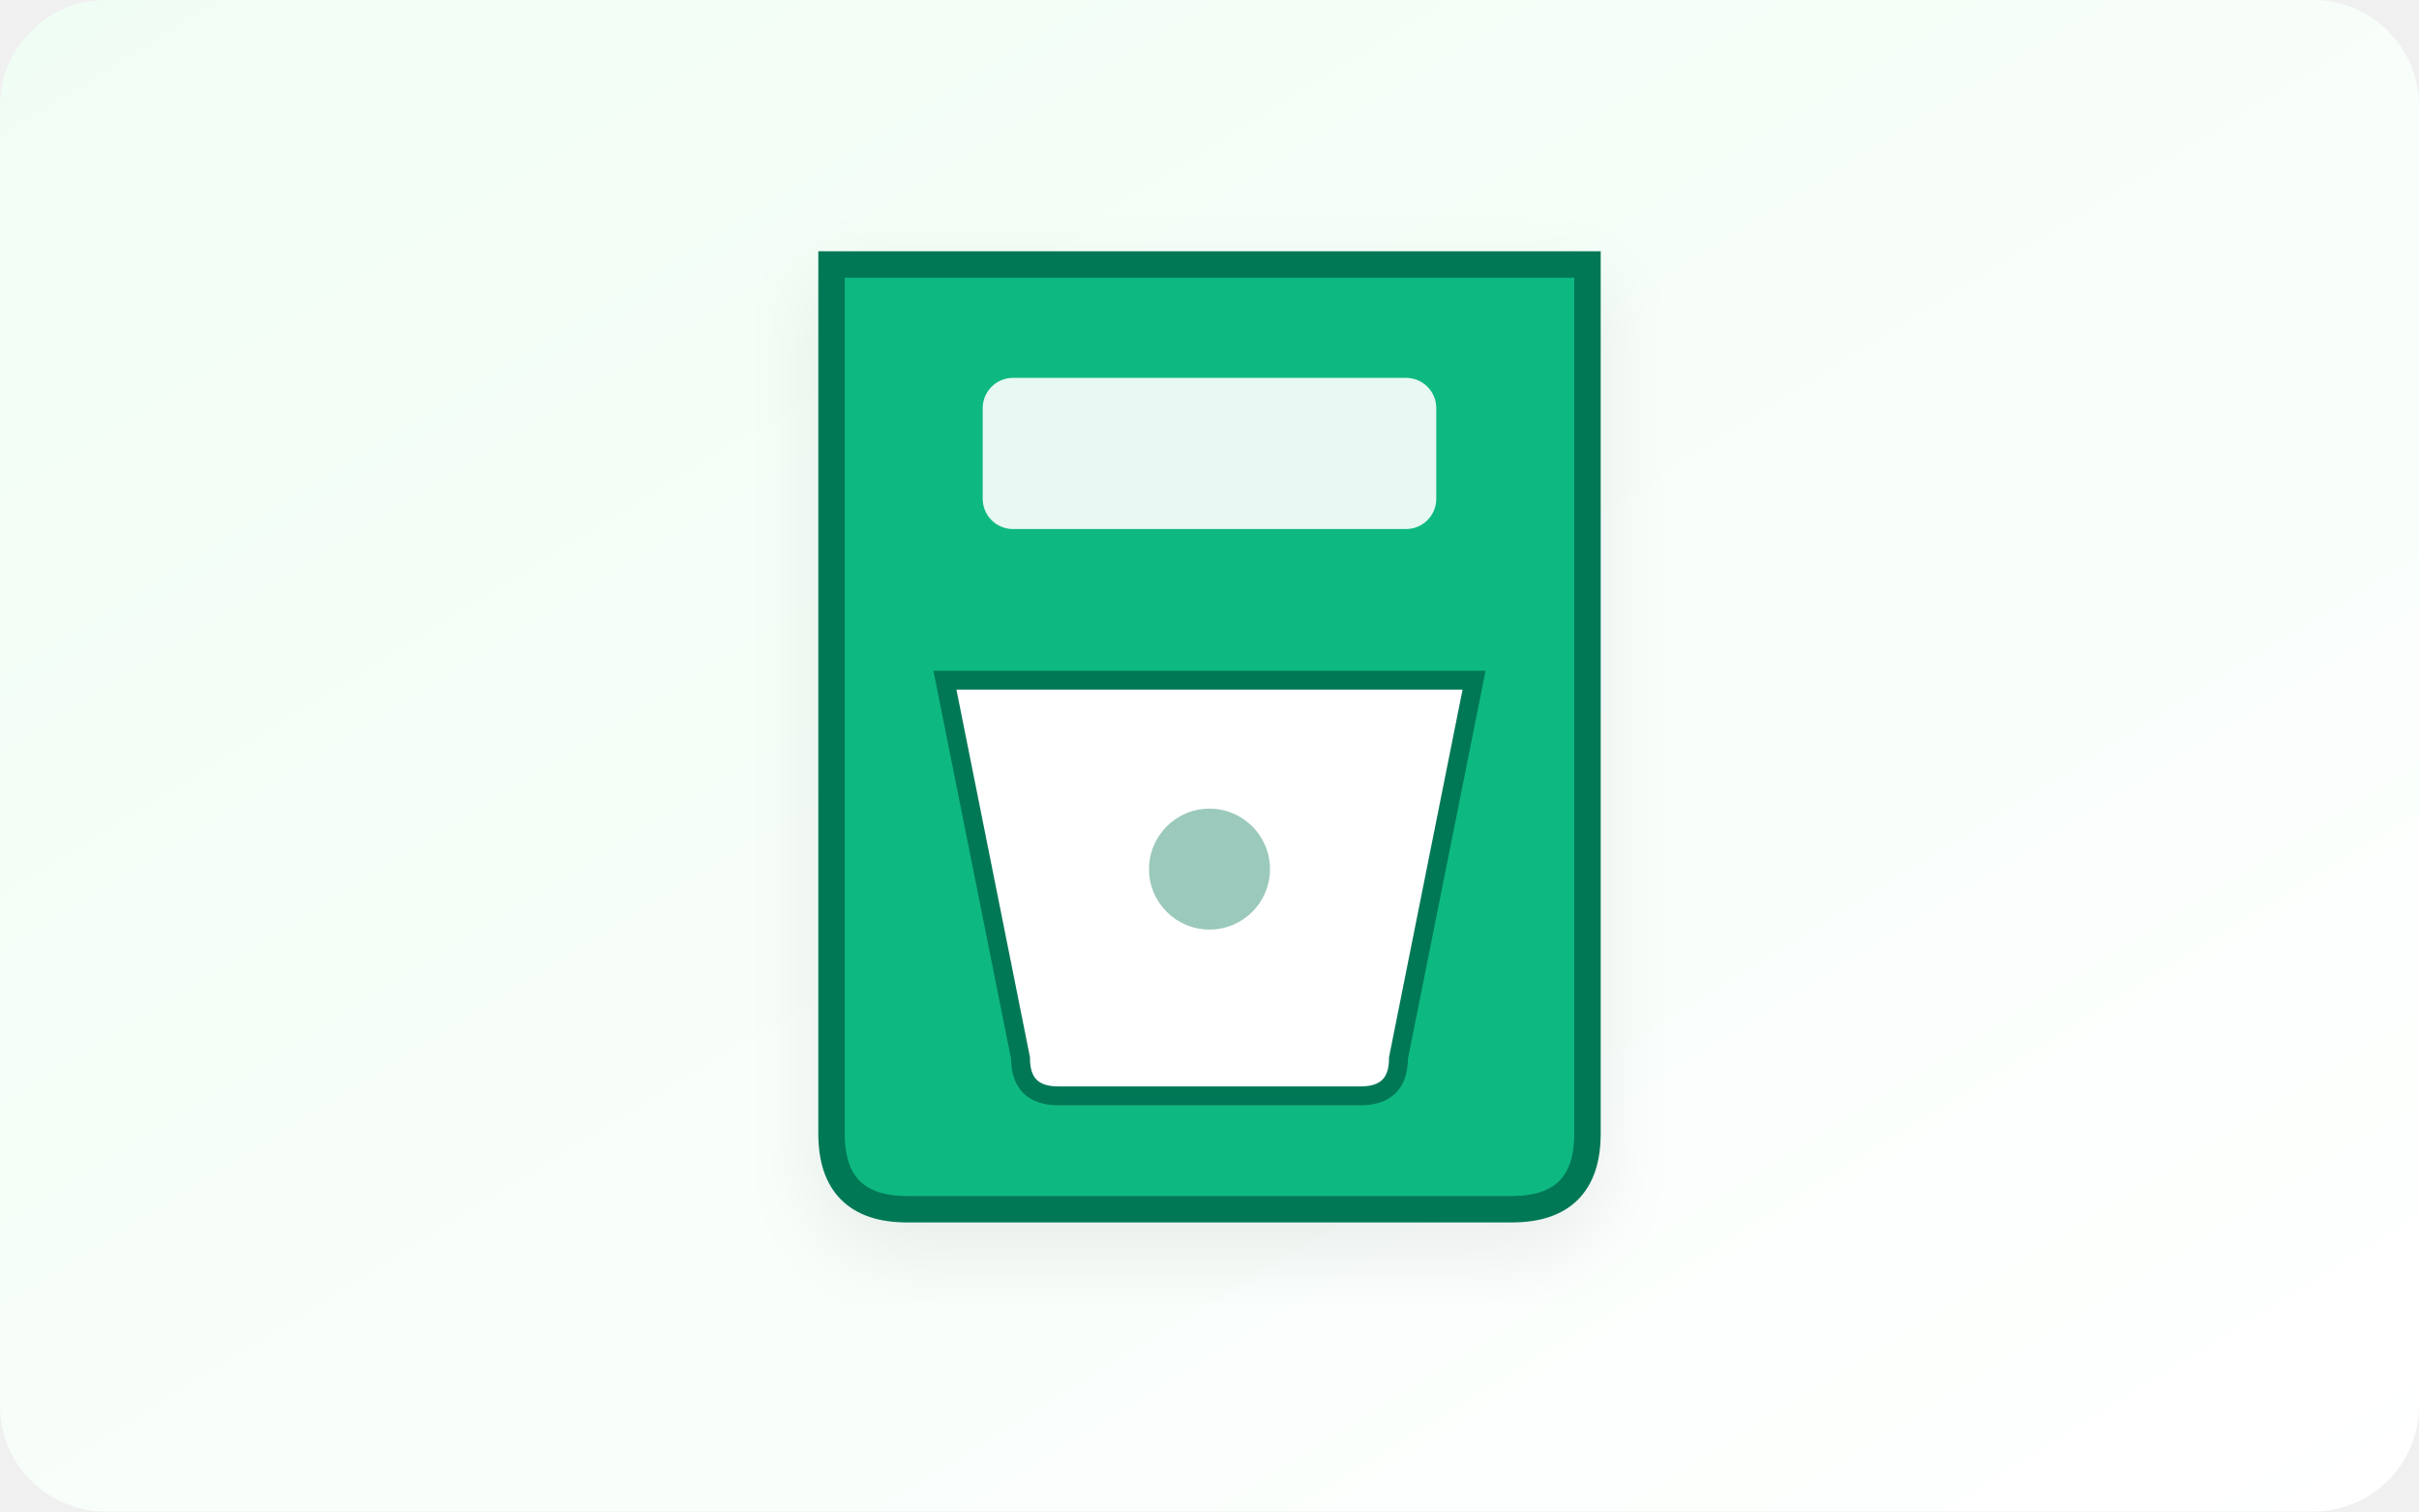
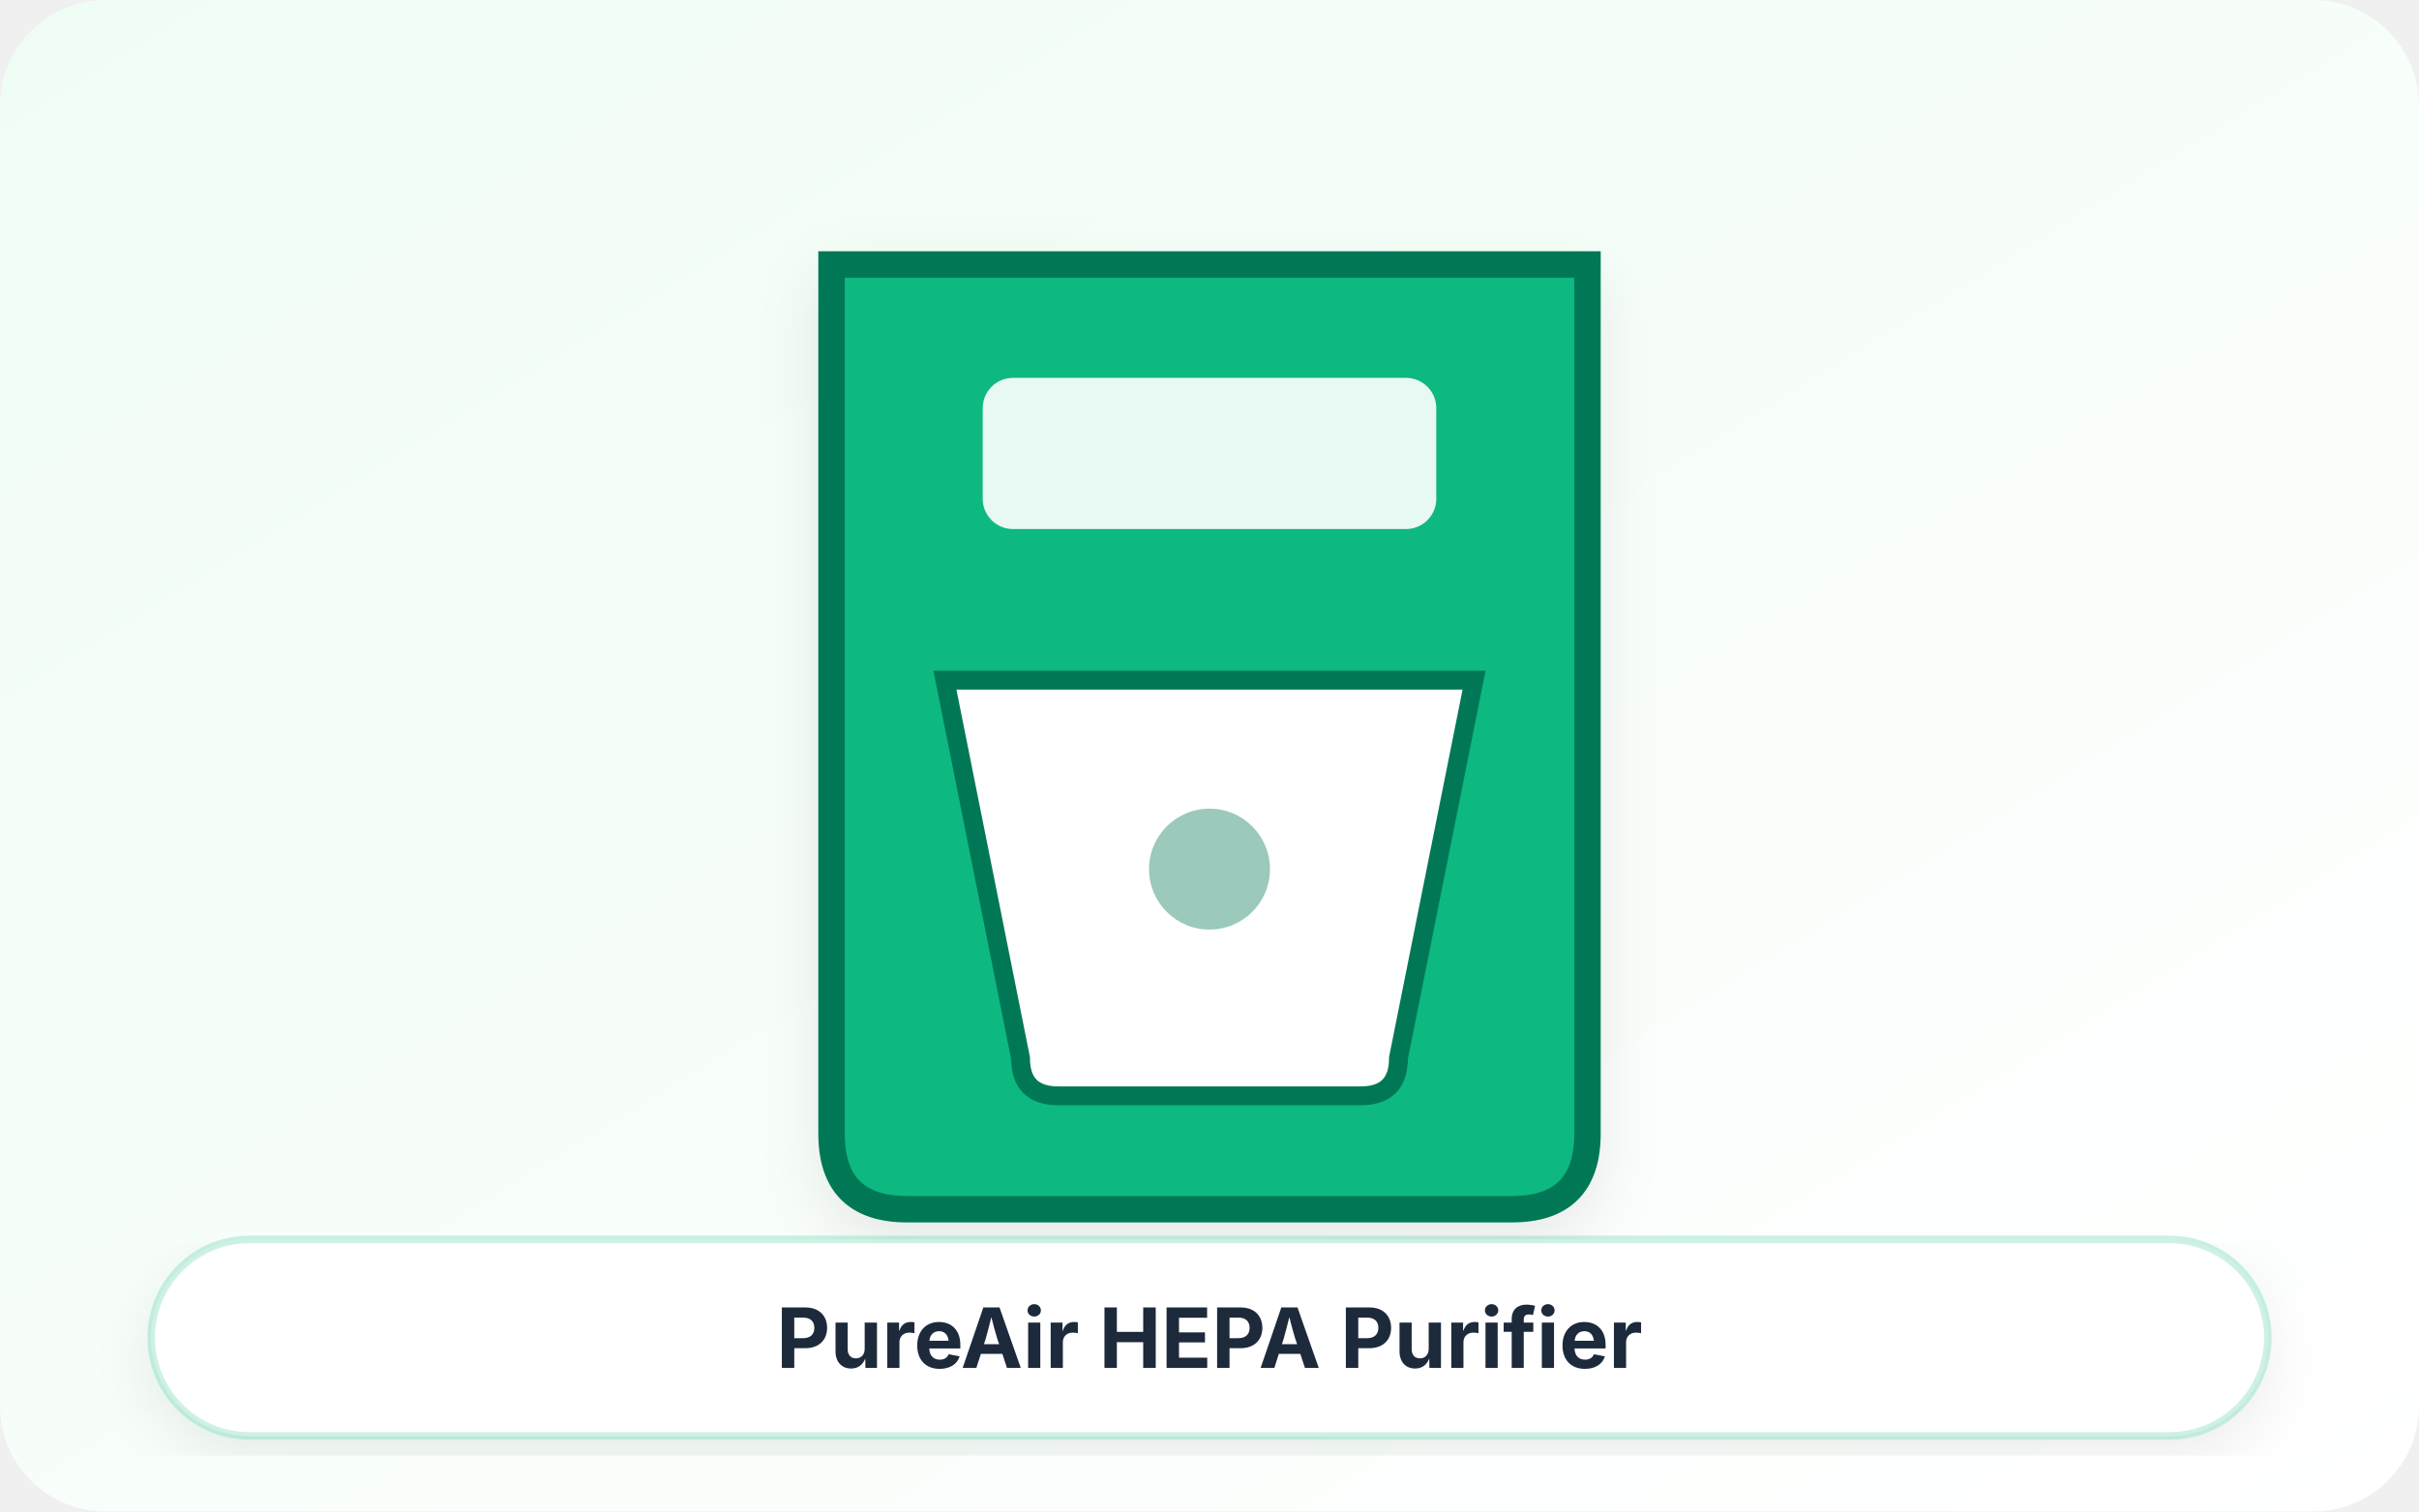
<svg xmlns="http://www.w3.org/2000/svg" viewBox="0 0 320 200" width="100%" height="100%" preserveAspectRatio="xMidYMid meet">
  <defs>
    <linearGradient id="bg-grad-home" x1="0%" y1="0%" x2="100%" y2="100%">
      <stop offset="0%" stop-color="#F0FDF4" />
      <stop offset="100%" stop-color="#FFFFFF" />
    </linearGradient>
    <filter id="shadow" x="-10%" y="-10%" width="120%" height="120%">
-       <feDropShadow dx="0" dy="4" stdDeviation="5" flood-opacity="0.07" />
+       <feDropShadow dx="0" dy="3" stdDeviation="4" flood-opacity="0.08" />
    </filter>
  </defs>
  <rect width="320" height="200" rx="14" fill="url(#bg-grad-home)" />
  <g filter="url(#shadow)">
    <path d="M110 35 L210 35 L210 150 Q210 160 200 160 L120 160 Q110 160 110 150 Z" fill="#10B981" stroke="#047857" stroke-width="3.5" />
    <rect x="130" y="50" width="60" height="20" rx="4" fill="#FFFFFF" opacity="0.9" />
    <path d="M125 90 L195 90 L185 140 Q185 145 180 145 L140 145 Q135 145 135 140 Z" fill="#FFFFFF" stroke="#047857" stroke-width="2.5" />
    <circle cx="160" cy="115" r="8" fill="#047857" opacity="0.4" />
  </g>
+   <g filter="url(#shadow)">
+     <rect x="20" y="164" width="280" height="26" rx="13.0" fill="#FFFFFF" fill-opacity="0.94" stroke="#10B981" stroke-opacity="0.2" stroke-width="1" />
+     <text x="160" y="181" font-family="system-ui, -apple-system, sans-serif" font-size="11" font-weight="700" fill="#1E293B" text-anchor="middle">PureAir HEPA Purifier</text>
+   </g>
</svg>
